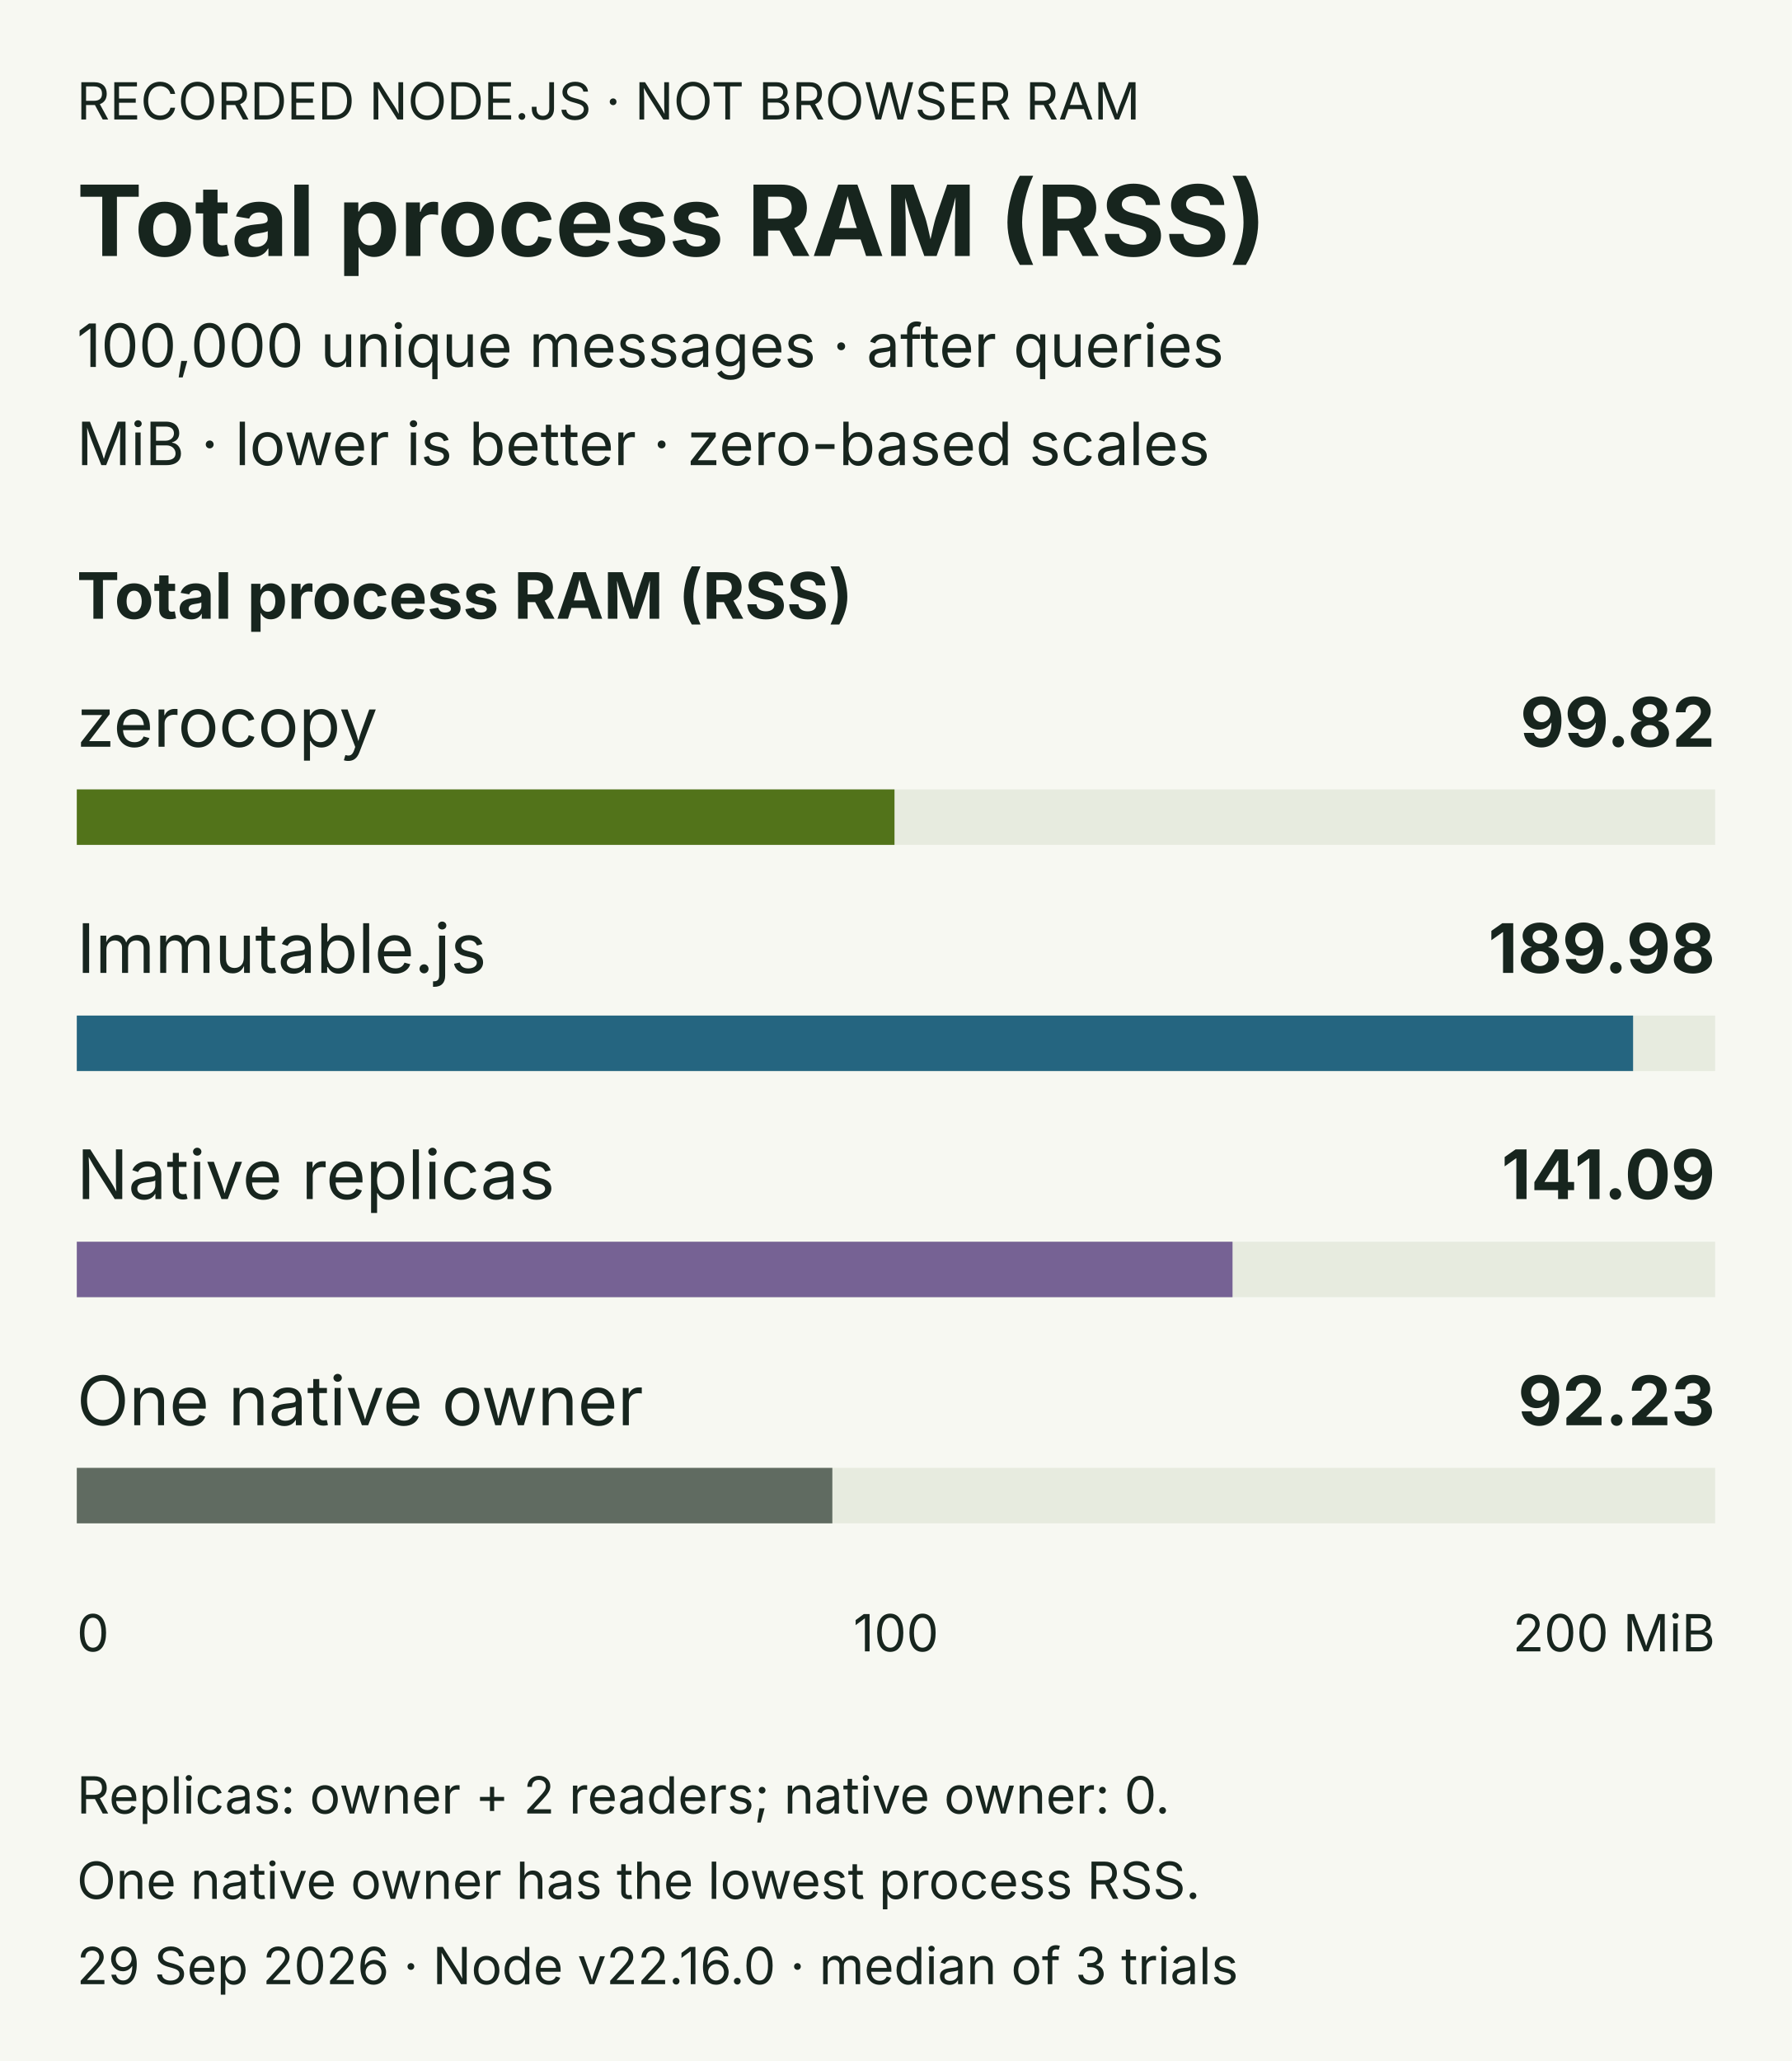
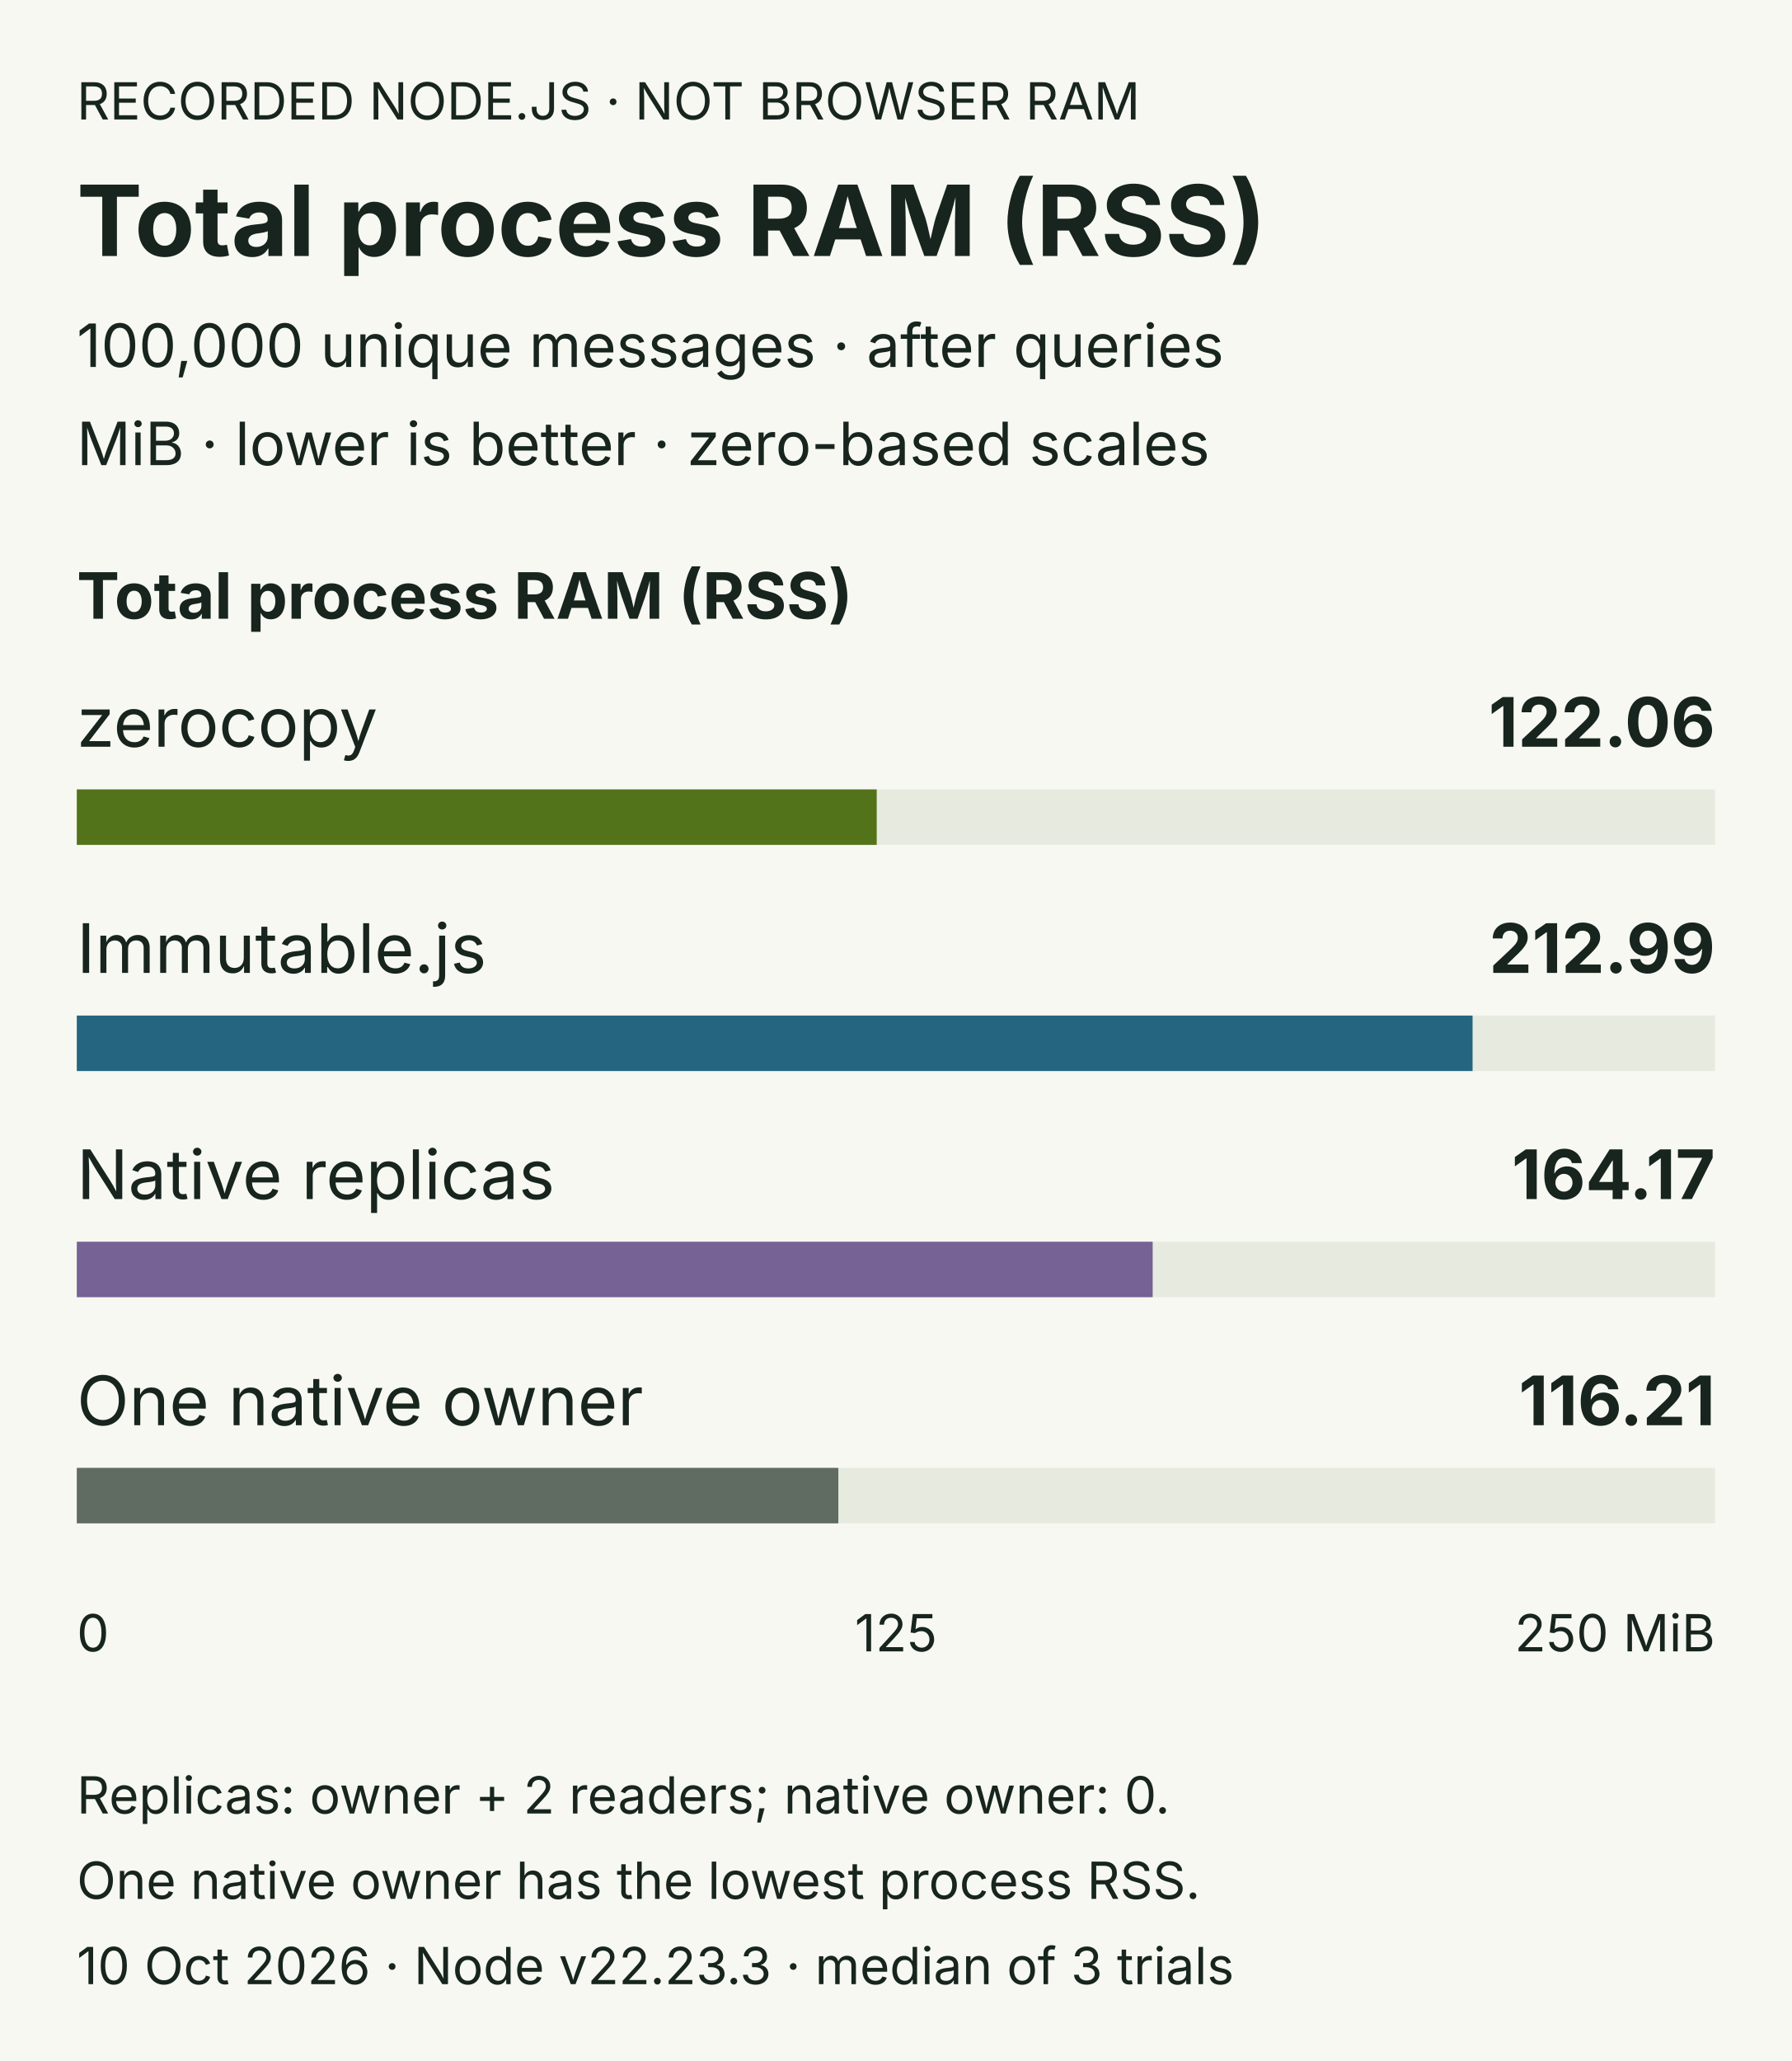
<svg xmlns="http://www.w3.org/2000/svg" width="420" height="483" viewBox="0 0 420 483" role="img" aria-labelledby="title desc">
  <rect width="420" height="483" fill="#f7f8f2" />
  <g font-family="system-ui,-apple-system,Segoe UI,sans-serif" fill="#17251e">
    <text x="18" y="28" font-size="12">RECORDED NODE.JS · NOT BROWSER RAM</text>
    <text x="18" y="60" font-size="23" font-weight="650">Total process RAM (RSS)</text>
    <text x="18" y="86" font-size="14">100,000 unique messages · after queries</text>
    <text x="18" y="109" font-size="14">MiB · lower is better · zero-based scales</text>
    <text x="18" y="145" font-size="15" font-weight="650">Total process RAM (RSS)</text>
    <text x="18" y="175" font-size="16">zerocopy</text>
-     <text x="402" y="175" text-anchor="end" font-size="16" font-weight="650">99.82</text>
+     <text x="402" y="175" text-anchor="end" font-size="16" font-weight="650">122.06</text>
    <rect x="18" y="185" width="384" height="13" fill="#e7ebdf" />
-     <rect x="18" y="185" width="191.655" height="13" fill="#52731a" />
+     <rect x="18" y="185" width="187.488" height="13" fill="#52731a" />
    <text x="18" y="228" font-size="16">Immutable.js</text>
-     <text x="402" y="228" text-anchor="end" font-size="16" font-weight="650">189.98</text>
+     <text x="402" y="228" text-anchor="end" font-size="16" font-weight="650">212.99</text>
    <rect x="18" y="238" width="384" height="13" fill="#e7ebdf" />
-     <rect x="18" y="238" width="364.77" height="13" fill="#256580" />
+     <rect x="18" y="238" width="327.15" height="13" fill="#256580" />
    <text x="18" y="281" font-size="16">Native replicas</text>
-     <text x="402" y="281" text-anchor="end" font-size="16" font-weight="650">141.09</text>
+     <text x="402" y="281" text-anchor="end" font-size="16" font-weight="650">164.17</text>
    <rect x="18" y="291" width="384" height="13" fill="#e7ebdf" />
-     <rect x="18" y="291" width="270.885" height="13" fill="#766294" />
+     <rect x="18" y="291" width="252.168" height="13" fill="#766294" />
    <text x="18" y="334" font-size="16">One native owner</text>
-     <text x="402" y="334" text-anchor="end" font-size="16" font-weight="650">92.23</text>
+     <text x="402" y="334" text-anchor="end" font-size="16" font-weight="650">116.21</text>
    <rect x="18" y="344" width="384" height="13" fill="#e7ebdf" />
-     <rect x="18" y="344" width="177.09" height="13" fill="#606b61" />
+     <rect x="18" y="344" width="178.494" height="13" fill="#606b61" />
    <text x="18" y="387" font-size="12">0</text>
-     <text x="210" y="387" text-anchor="middle" font-size="12">100</text>
-     <text x="402" y="387" text-anchor="end" font-size="12">200 MiB</text>
+     <text x="210" y="387" text-anchor="middle" font-size="12">125</text>
+     <text x="402" y="387" text-anchor="end" font-size="12">250 MiB</text>
    <text x="18" y="425" font-size="12">Replicas: owner + 2 readers; native owner: 0.</text>
    <text x="18" y="445" font-size="12">One native owner has the lowest process RSS.</text>
-     <text x="18" y="465" font-size="12">29 Sep 2026 · Node v22.16.0 · median of 3 trials</text>
+     <text x="18" y="465" font-size="12">10 Oct 2026 · Node v22.23.3 · median of 3 trials</text>
  </g>
</svg>
